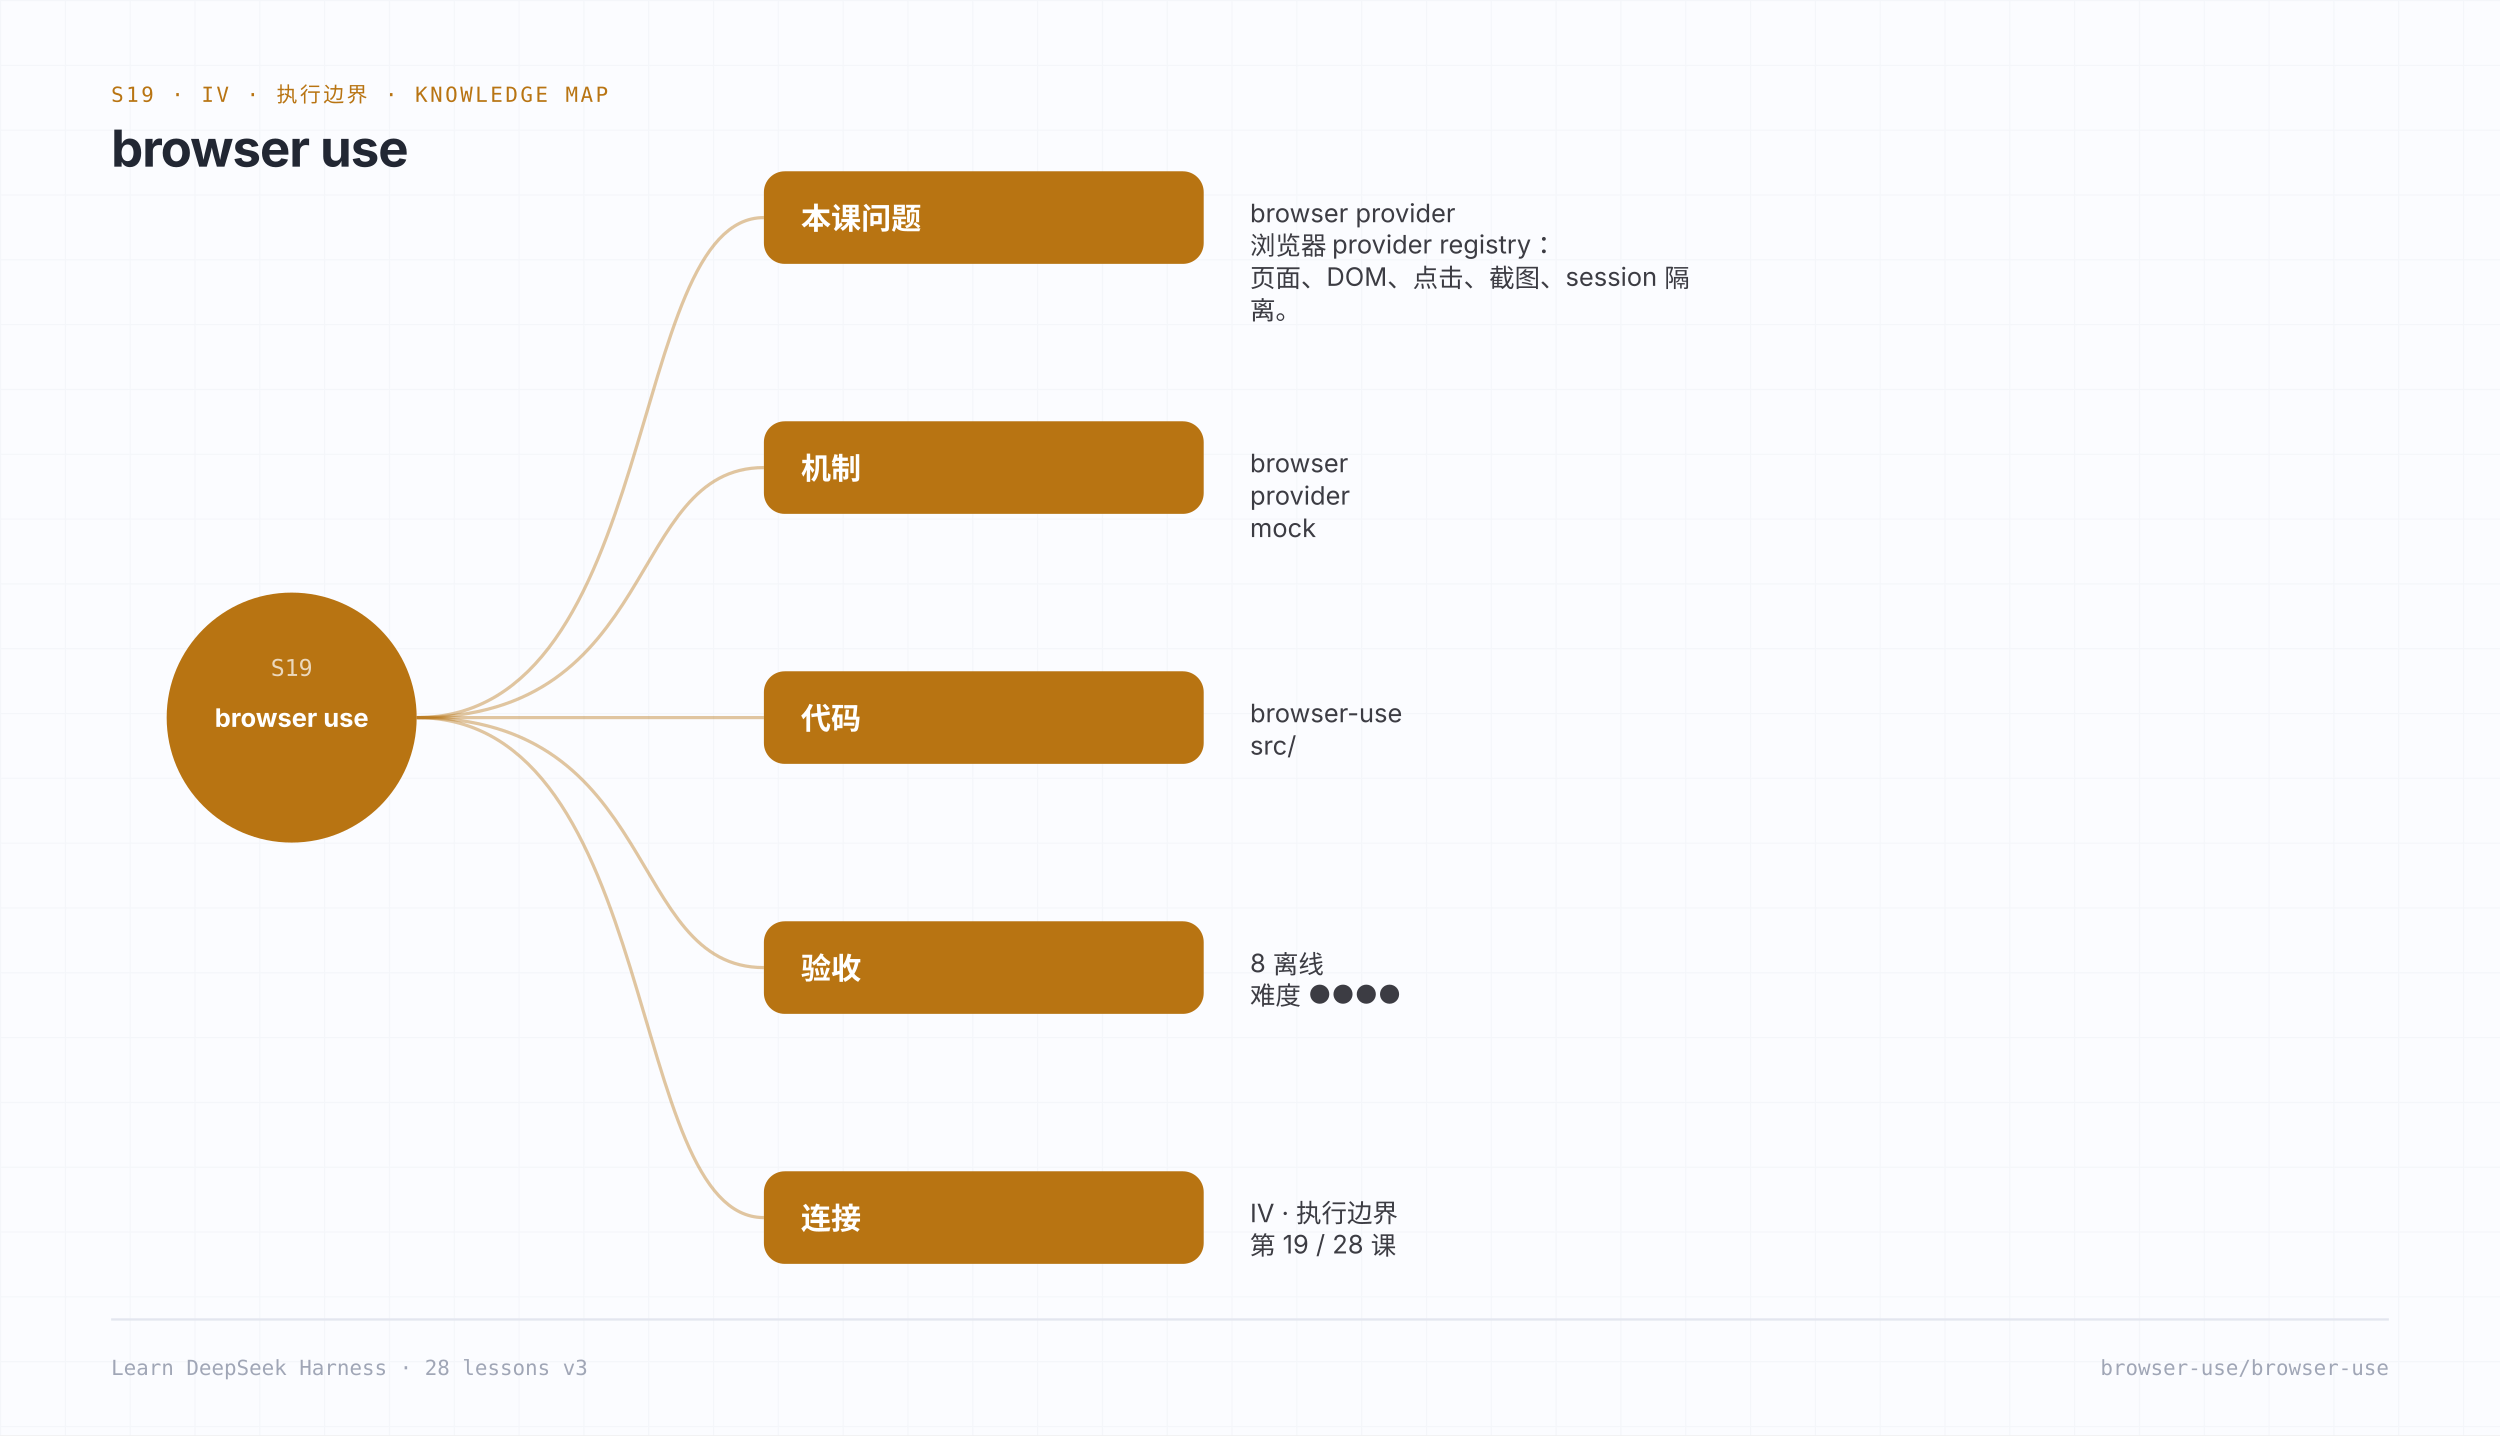
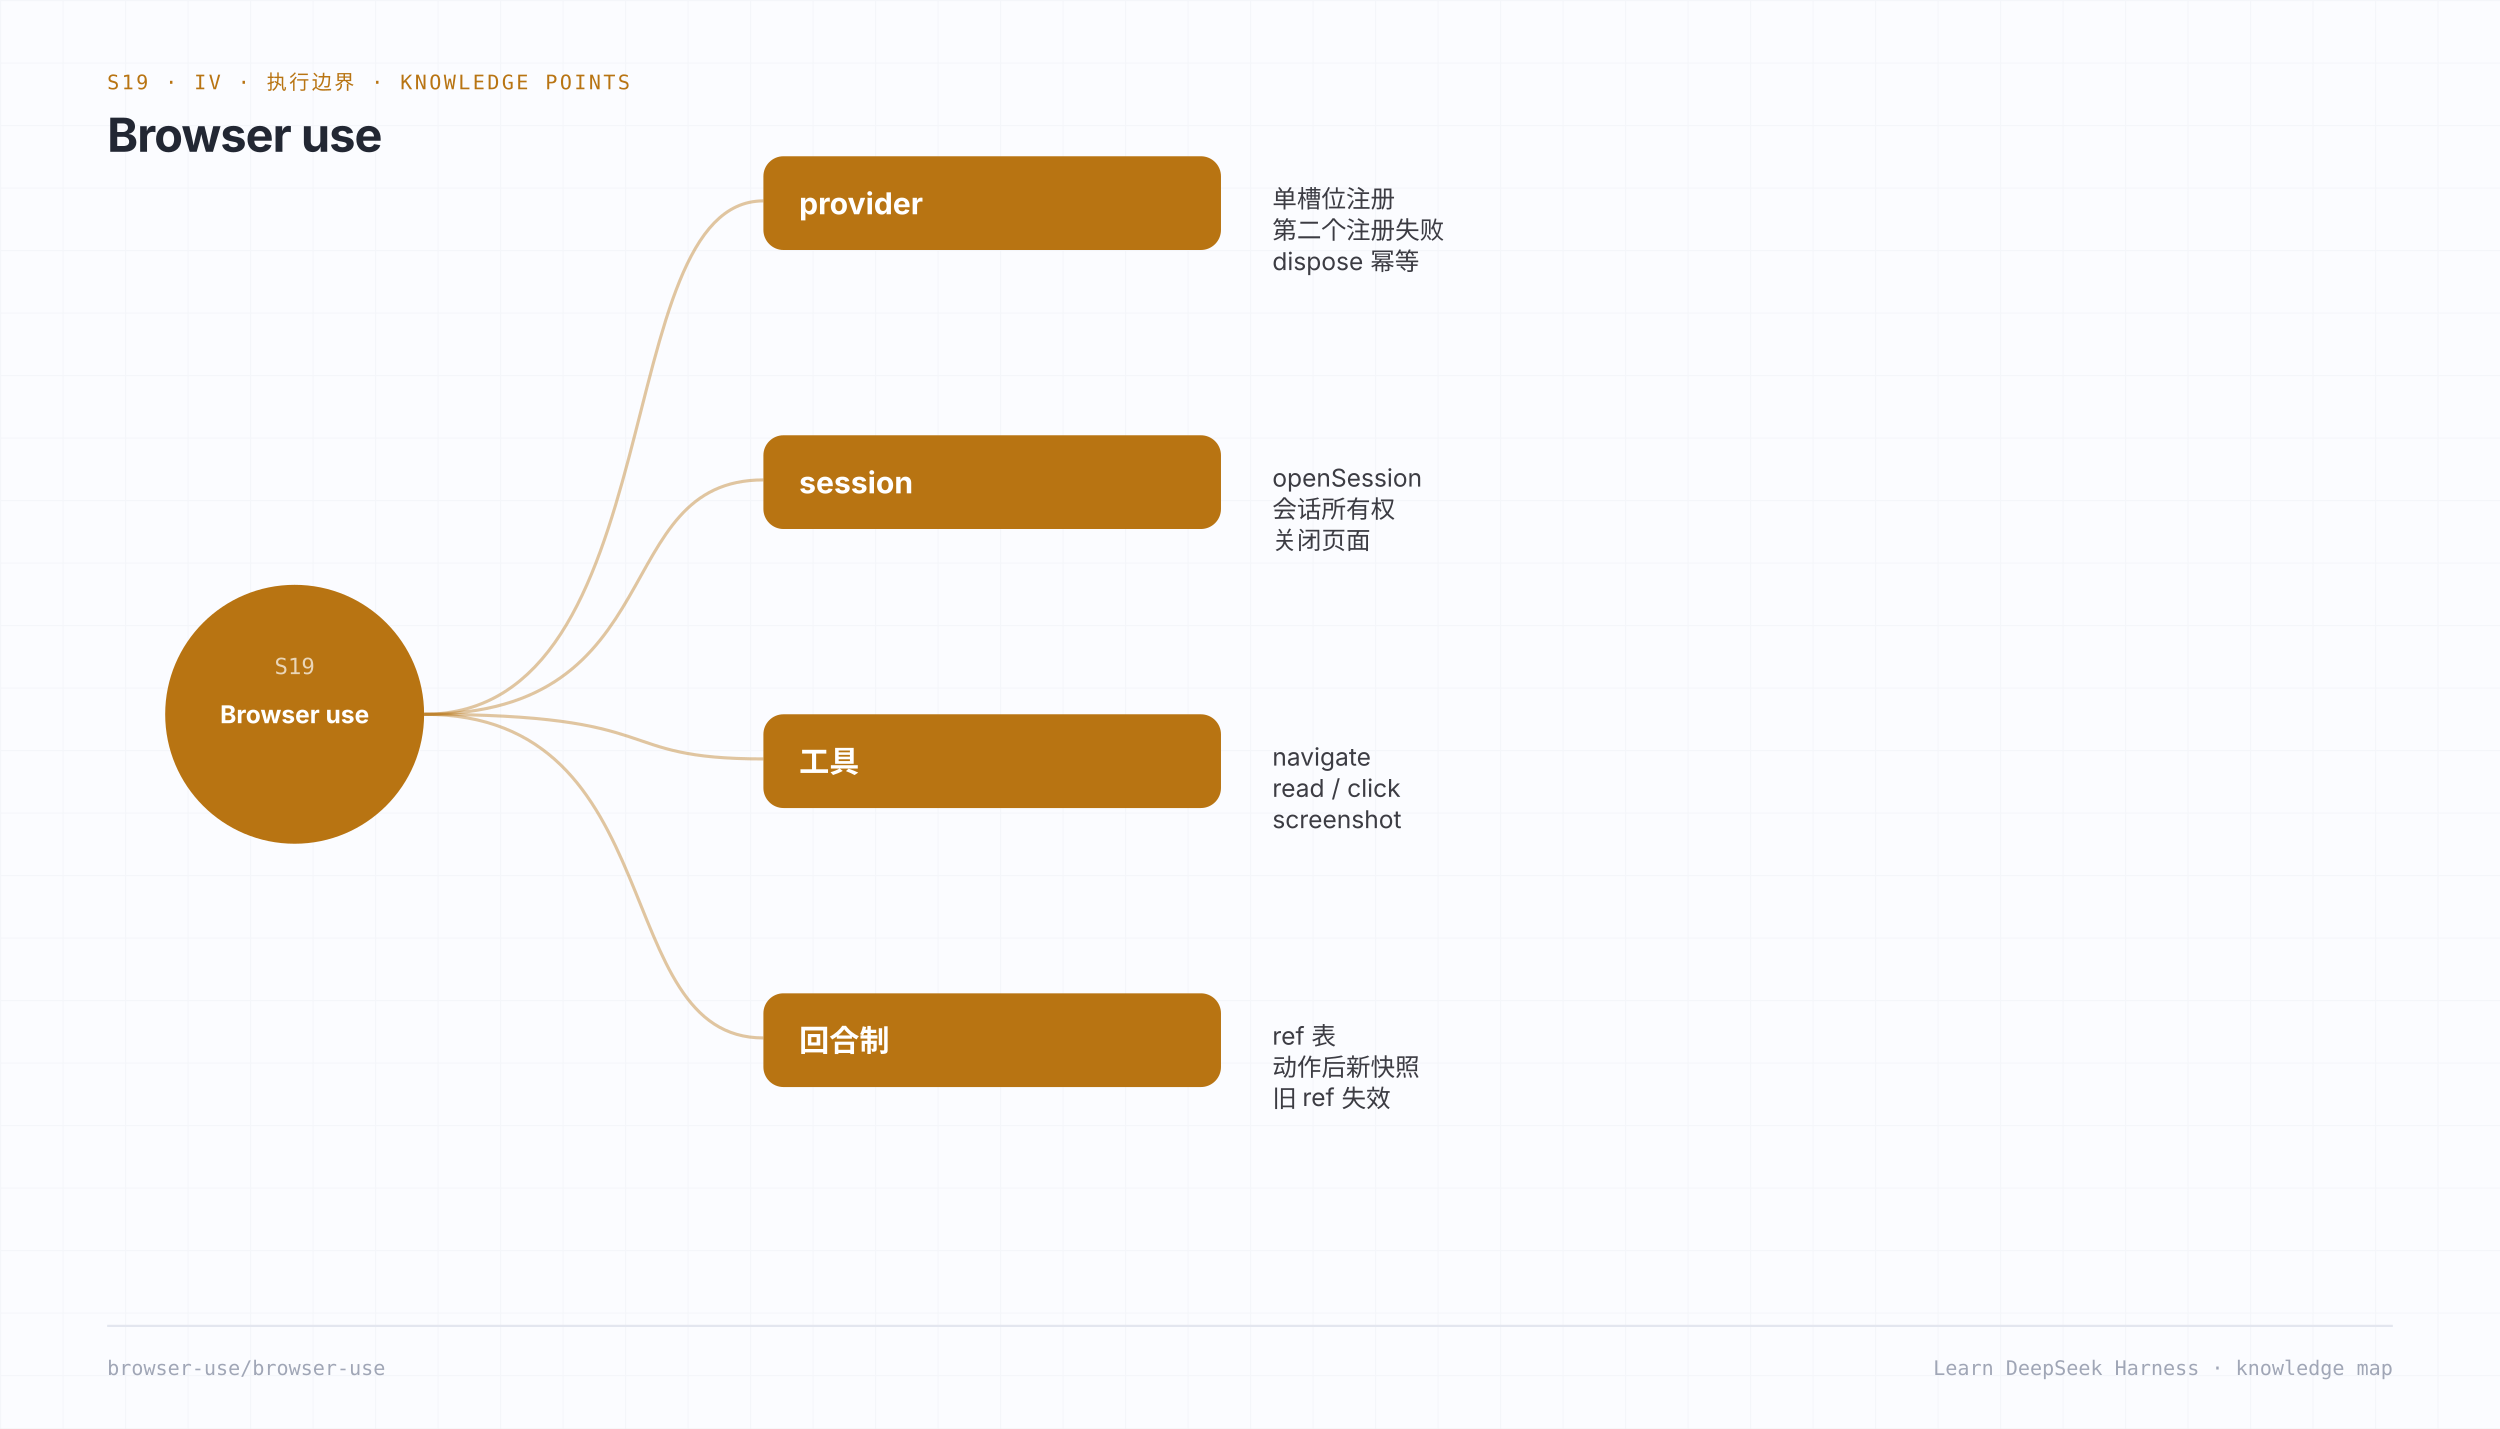
- <svg xmlns="http://www.w3.org/2000/svg" width="1080" height="620" viewBox="0 0 1080 620" role="img" aria-labelledby="title">
+ <svg xmlns="http://www.w3.org/2000/svg" width="1120" height="640" viewBox="0 0 1120 640" role="img" aria-labelledby="title">
  <defs>
    <pattern id="g" width="28" height="28" patternUnits="userSpaceOnUse">
      <path d="M28 0H0V28" fill="none" stroke="#303a63" stroke-opacity=".035" />
    </pattern>
  </defs>
-   <rect width="1080" height="620" fill="#fbfcff" />
-   <rect width="1080" height="620" fill="url(#g)" />
-   <text x="48" y="44" font-size="9" letter-spacing=".12em" fill="#b87412" font-family="SFMono-Regular,Consolas,monospace">S19 · IV · 执行边界 · KNOWLEDGE MAP</text>
-   <text x="48" y="72" font-size="22" font-weight="750" fill="#222733" letter-spacing="-.02em" font-family="-apple-system,BlinkMacSystemFont,'Segoe UI','Noto Sans SC',sans-serif">browser use</text>
-   <circle cx="126" cy="310" r="54" fill="#b87412" />
-   <text x="126" y="292" text-anchor="middle" font-size="10" fill="rgba(255,255,255,.72)" font-family="SFMono-Regular,Consolas,monospace">S19</text>
-   <text x="126" y="314" font-size="11" font-weight="700" fill="#fff" text-anchor="middle" font-family="-apple-system,BlinkMacSystemFont,'Segoe UI','Noto Sans SC',sans-serif">browser use</text>
-   <path d="M180 310 C286 310 270 94 330 94" fill="none" stroke="#b87412" stroke-opacity=".4" stroke-width="1.4" />
-   <rect x="330" y="74" width="190" height="40" rx="9" fill="#b87412" />
-   <text x="346" y="99" font-size="13" font-weight="700" fill="#fff" font-family="-apple-system,BlinkMacSystemFont,'Segoe UI','Noto Sans SC',sans-serif">本课问题</text>
-   <text x="540" y="96" font-size="11" font-weight="400" fill="#3c3c43" text-anchor="start" font-family="-apple-system,BlinkMacSystemFont,'Segoe UI','Noto Sans SC',sans-serif">browser provider</text>
-   <text x="540" y="110" font-size="11" font-weight="400" fill="#3c3c43" text-anchor="start" font-family="-apple-system,BlinkMacSystemFont,'Segoe UI','Noto Sans SC',sans-serif">浏览器 provider registry：</text>
-   <text x="540" y="124" font-size="11" font-weight="400" fill="#3c3c43" text-anchor="start" font-family="-apple-system,BlinkMacSystemFont,'Segoe UI','Noto Sans SC',sans-serif">页面、DOM、点击、截图、session 隔</text>
-   <text x="540" y="138" font-size="11" font-weight="400" fill="#3c3c43" text-anchor="start" font-family="-apple-system,BlinkMacSystemFont,'Segoe UI','Noto Sans SC',sans-serif">离。</text>
-   <path d="M180 310 C286 310 270 202 330 202" fill="none" stroke="#b87412" stroke-opacity=".4" stroke-width="1.4" />
-   <rect x="330" y="182" width="190" height="40" rx="9" fill="#b87412" />
-   <text x="346" y="207" font-size="13" font-weight="700" fill="#fff" font-family="-apple-system,BlinkMacSystemFont,'Segoe UI','Noto Sans SC',sans-serif">机制</text>
-   <text x="540" y="204" font-size="11" font-weight="400" fill="#3c3c43" text-anchor="start" font-family="-apple-system,BlinkMacSystemFont,'Segoe UI','Noto Sans SC',sans-serif">browser</text>
-   <text x="540" y="218" font-size="11" font-weight="400" fill="#3c3c43" text-anchor="start" font-family="-apple-system,BlinkMacSystemFont,'Segoe UI','Noto Sans SC',sans-serif">provider</text>
-   <text x="540" y="232" font-size="11" font-weight="400" fill="#3c3c43" text-anchor="start" font-family="-apple-system,BlinkMacSystemFont,'Segoe UI','Noto Sans SC',sans-serif">mock</text>
-   <path d="M180 310 C286 310 270 310 330 310" fill="none" stroke="#b87412" stroke-opacity=".4" stroke-width="1.4" />
-   <rect x="330" y="290" width="190" height="40" rx="9" fill="#b87412" />
-   <text x="346" y="315" font-size="13" font-weight="700" fill="#fff" font-family="-apple-system,BlinkMacSystemFont,'Segoe UI','Noto Sans SC',sans-serif">代码</text>
-   <text x="540" y="312" font-size="11" font-weight="400" fill="#3c3c43" text-anchor="start" font-family="-apple-system,BlinkMacSystemFont,'Segoe UI','Noto Sans SC',sans-serif">browser-use</text>
-   <text x="540" y="326" font-size="11" font-weight="400" fill="#3c3c43" text-anchor="start" font-family="-apple-system,BlinkMacSystemFont,'Segoe UI','Noto Sans SC',sans-serif">src/</text>
-   <path d="M180 310 C286 310 270 418 330 418" fill="none" stroke="#b87412" stroke-opacity=".4" stroke-width="1.4" />
-   <rect x="330" y="398" width="190" height="40" rx="9" fill="#b87412" />
-   <text x="346" y="423" font-size="13" font-weight="700" fill="#fff" font-family="-apple-system,BlinkMacSystemFont,'Segoe UI','Noto Sans SC',sans-serif">验收</text>
-   <text x="540" y="420" font-size="11" font-weight="400" fill="#3c3c43" text-anchor="start" font-family="-apple-system,BlinkMacSystemFont,'Segoe UI','Noto Sans SC',sans-serif">8 离线</text>
-   <text x="540" y="434" font-size="11" font-weight="400" fill="#3c3c43" text-anchor="start" font-family="-apple-system,BlinkMacSystemFont,'Segoe UI','Noto Sans SC',sans-serif">难度 ●●●●</text>
-   <path d="M180 310 C286 310 270 526 330 526" fill="none" stroke="#b87412" stroke-opacity=".4" stroke-width="1.4" />
-   <rect x="330" y="506" width="190" height="40" rx="9" fill="#b87412" />
-   <text x="346" y="531" font-size="13" font-weight="700" fill="#fff" font-family="-apple-system,BlinkMacSystemFont,'Segoe UI','Noto Sans SC',sans-serif">连接</text>
-   <text x="540" y="528" font-size="11" font-weight="400" fill="#3c3c43" text-anchor="start" font-family="-apple-system,BlinkMacSystemFont,'Segoe UI','Noto Sans SC',sans-serif">IV · 执行边界</text>
-   <text x="540" y="542" font-size="11" font-weight="400" fill="#3c3c43" text-anchor="start" font-family="-apple-system,BlinkMacSystemFont,'Segoe UI','Noto Sans SC',sans-serif">第 19 / 28 课</text>
-   <line x1="48" y1="570" x2="1032" y2="570" stroke="#e3e6ef" />
-   <text x="48" y="594" font-size="9" fill="#a0a6b6" font-family="SFMono-Regular,Consolas,monospace">Learn DeepSeek Harness · 28 lessons v3</text>
-   <text x="1032" y="594" text-anchor="end" font-size="9" fill="#a0a6b6" font-family="SFMono-Regular,Consolas,monospace">browser-use/browser-use</text>
+   <rect width="1120" height="640" fill="#fbfcff" />
+   <rect width="1120" height="640" fill="url(#g)" />
+   <text x="48" y="40" font-size="9" letter-spacing=".12em" fill="#b87412" font-family="SFMono-Regular,Consolas,monospace">S19 · IV · 执行边界 · KNOWLEDGE POINTS</text>
+   <text x="48" y="68" font-size="21" font-weight="750" fill="#222733" letter-spacing="-.02em" font-family="-apple-system,BlinkMacSystemFont,'Segoe UI','Noto Sans SC',sans-serif">Browser use</text>
+   <circle cx="132" cy="320" r="58" fill="#b87412" />
+   <text x="132" y="302" text-anchor="middle" font-size="10" fill="rgba(255,255,255,.7)" font-family="SFMono-Regular,Consolas,monospace">S19</text>
+   <text x="132" y="324" font-size="11" font-weight="700" fill="#fff" text-anchor="middle" font-family="-apple-system,BlinkMacSystemFont,'Segoe UI','Noto Sans SC',sans-serif">Browser use</text>
+   <path d="M190 320 C302 320 272 90 342 90" fill="none" stroke="#b87412" stroke-opacity=".4" stroke-width="1.4" />
+   <rect x="342" y="70" width="205" height="42" rx="9" fill="#b87412" />
+   <text x="358" y="96" font-size="13.5" font-weight="700" fill="#fff" font-family="-apple-system,BlinkMacSystemFont,'Segoe UI','Noto Sans SC',sans-serif">provider</text>
+   <text x="570" y="93" font-size="11" font-weight="400" fill="#3c3c43" text-anchor="start" font-family="-apple-system,BlinkMacSystemFont,'Segoe UI','Noto Sans SC',sans-serif">单槽位注册</text>
+   <text x="570" y="107" font-size="11" font-weight="400" fill="#3c3c43" text-anchor="start" font-family="-apple-system,BlinkMacSystemFont,'Segoe UI','Noto Sans SC',sans-serif">第二个注册失败</text>
+   <text x="570" y="121" font-size="11" font-weight="400" fill="#3c3c43" text-anchor="start" font-family="-apple-system,BlinkMacSystemFont,'Segoe UI','Noto Sans SC',sans-serif">dispose 幂等</text>
+   <path d="M190 320 C302 320 272 215 342 215" fill="none" stroke="#b87412" stroke-opacity=".4" stroke-width="1.4" />
+   <rect x="342" y="195" width="205" height="42" rx="9" fill="#b87412" />
+   <text x="358" y="221" font-size="13.5" font-weight="700" fill="#fff" font-family="-apple-system,BlinkMacSystemFont,'Segoe UI','Noto Sans SC',sans-serif">session</text>
+   <text x="570" y="218" font-size="11" font-weight="400" fill="#3c3c43" text-anchor="start" font-family="-apple-system,BlinkMacSystemFont,'Segoe UI','Noto Sans SC',sans-serif">openSession</text>
+   <text x="570" y="232" font-size="11" font-weight="400" fill="#3c3c43" text-anchor="start" font-family="-apple-system,BlinkMacSystemFont,'Segoe UI','Noto Sans SC',sans-serif">会话所有权</text>
+   <text x="570" y="246" font-size="11" font-weight="400" fill="#3c3c43" text-anchor="start" font-family="-apple-system,BlinkMacSystemFont,'Segoe UI','Noto Sans SC',sans-serif">关闭页面</text>
+   <path d="M190 320 C302 320 272 340 342 340" fill="none" stroke="#b87412" stroke-opacity=".4" stroke-width="1.4" />
+   <rect x="342" y="320" width="205" height="42" rx="9" fill="#b87412" />
+   <text x="358" y="346" font-size="13.5" font-weight="700" fill="#fff" font-family="-apple-system,BlinkMacSystemFont,'Segoe UI','Noto Sans SC',sans-serif">工具</text>
+   <text x="570" y="343" font-size="11" font-weight="400" fill="#3c3c43" text-anchor="start" font-family="-apple-system,BlinkMacSystemFont,'Segoe UI','Noto Sans SC',sans-serif">navigate</text>
+   <text x="570" y="357" font-size="11" font-weight="400" fill="#3c3c43" text-anchor="start" font-family="-apple-system,BlinkMacSystemFont,'Segoe UI','Noto Sans SC',sans-serif">read / click</text>
+   <text x="570" y="371" font-size="11" font-weight="400" fill="#3c3c43" text-anchor="start" font-family="-apple-system,BlinkMacSystemFont,'Segoe UI','Noto Sans SC',sans-serif">screenshot</text>
+   <path d="M190 320 C302 320 272 465 342 465" fill="none" stroke="#b87412" stroke-opacity=".4" stroke-width="1.4" />
+   <rect x="342" y="445" width="205" height="42" rx="9" fill="#b87412" />
+   <text x="358" y="471" font-size="13.5" font-weight="700" fill="#fff" font-family="-apple-system,BlinkMacSystemFont,'Segoe UI','Noto Sans SC',sans-serif">回合制</text>
+   <text x="570" y="468" font-size="11" font-weight="400" fill="#3c3c43" text-anchor="start" font-family="-apple-system,BlinkMacSystemFont,'Segoe UI','Noto Sans SC',sans-serif">ref 表</text>
+   <text x="570" y="482" font-size="11" font-weight="400" fill="#3c3c43" text-anchor="start" font-family="-apple-system,BlinkMacSystemFont,'Segoe UI','Noto Sans SC',sans-serif">动作后新快照</text>
+   <text x="570" y="496" font-size="11" font-weight="400" fill="#3c3c43" text-anchor="start" font-family="-apple-system,BlinkMacSystemFont,'Segoe UI','Noto Sans SC',sans-serif">旧 ref 失效</text>
+   <line x1="48" y1="594" x2="1072" y2="594" stroke="#e3e6ef" />
+   <text x="48" y="616" font-size="9" fill="#a0a6b6" font-family="SFMono-Regular,Consolas,monospace">browser-use/browser-use</text>
+   <text x="1072" y="616" text-anchor="end" font-size="9" fill="#a0a6b6" font-family="SFMono-Regular,Consolas,monospace">Learn DeepSeek Harness · knowledge map</text>
</svg>
